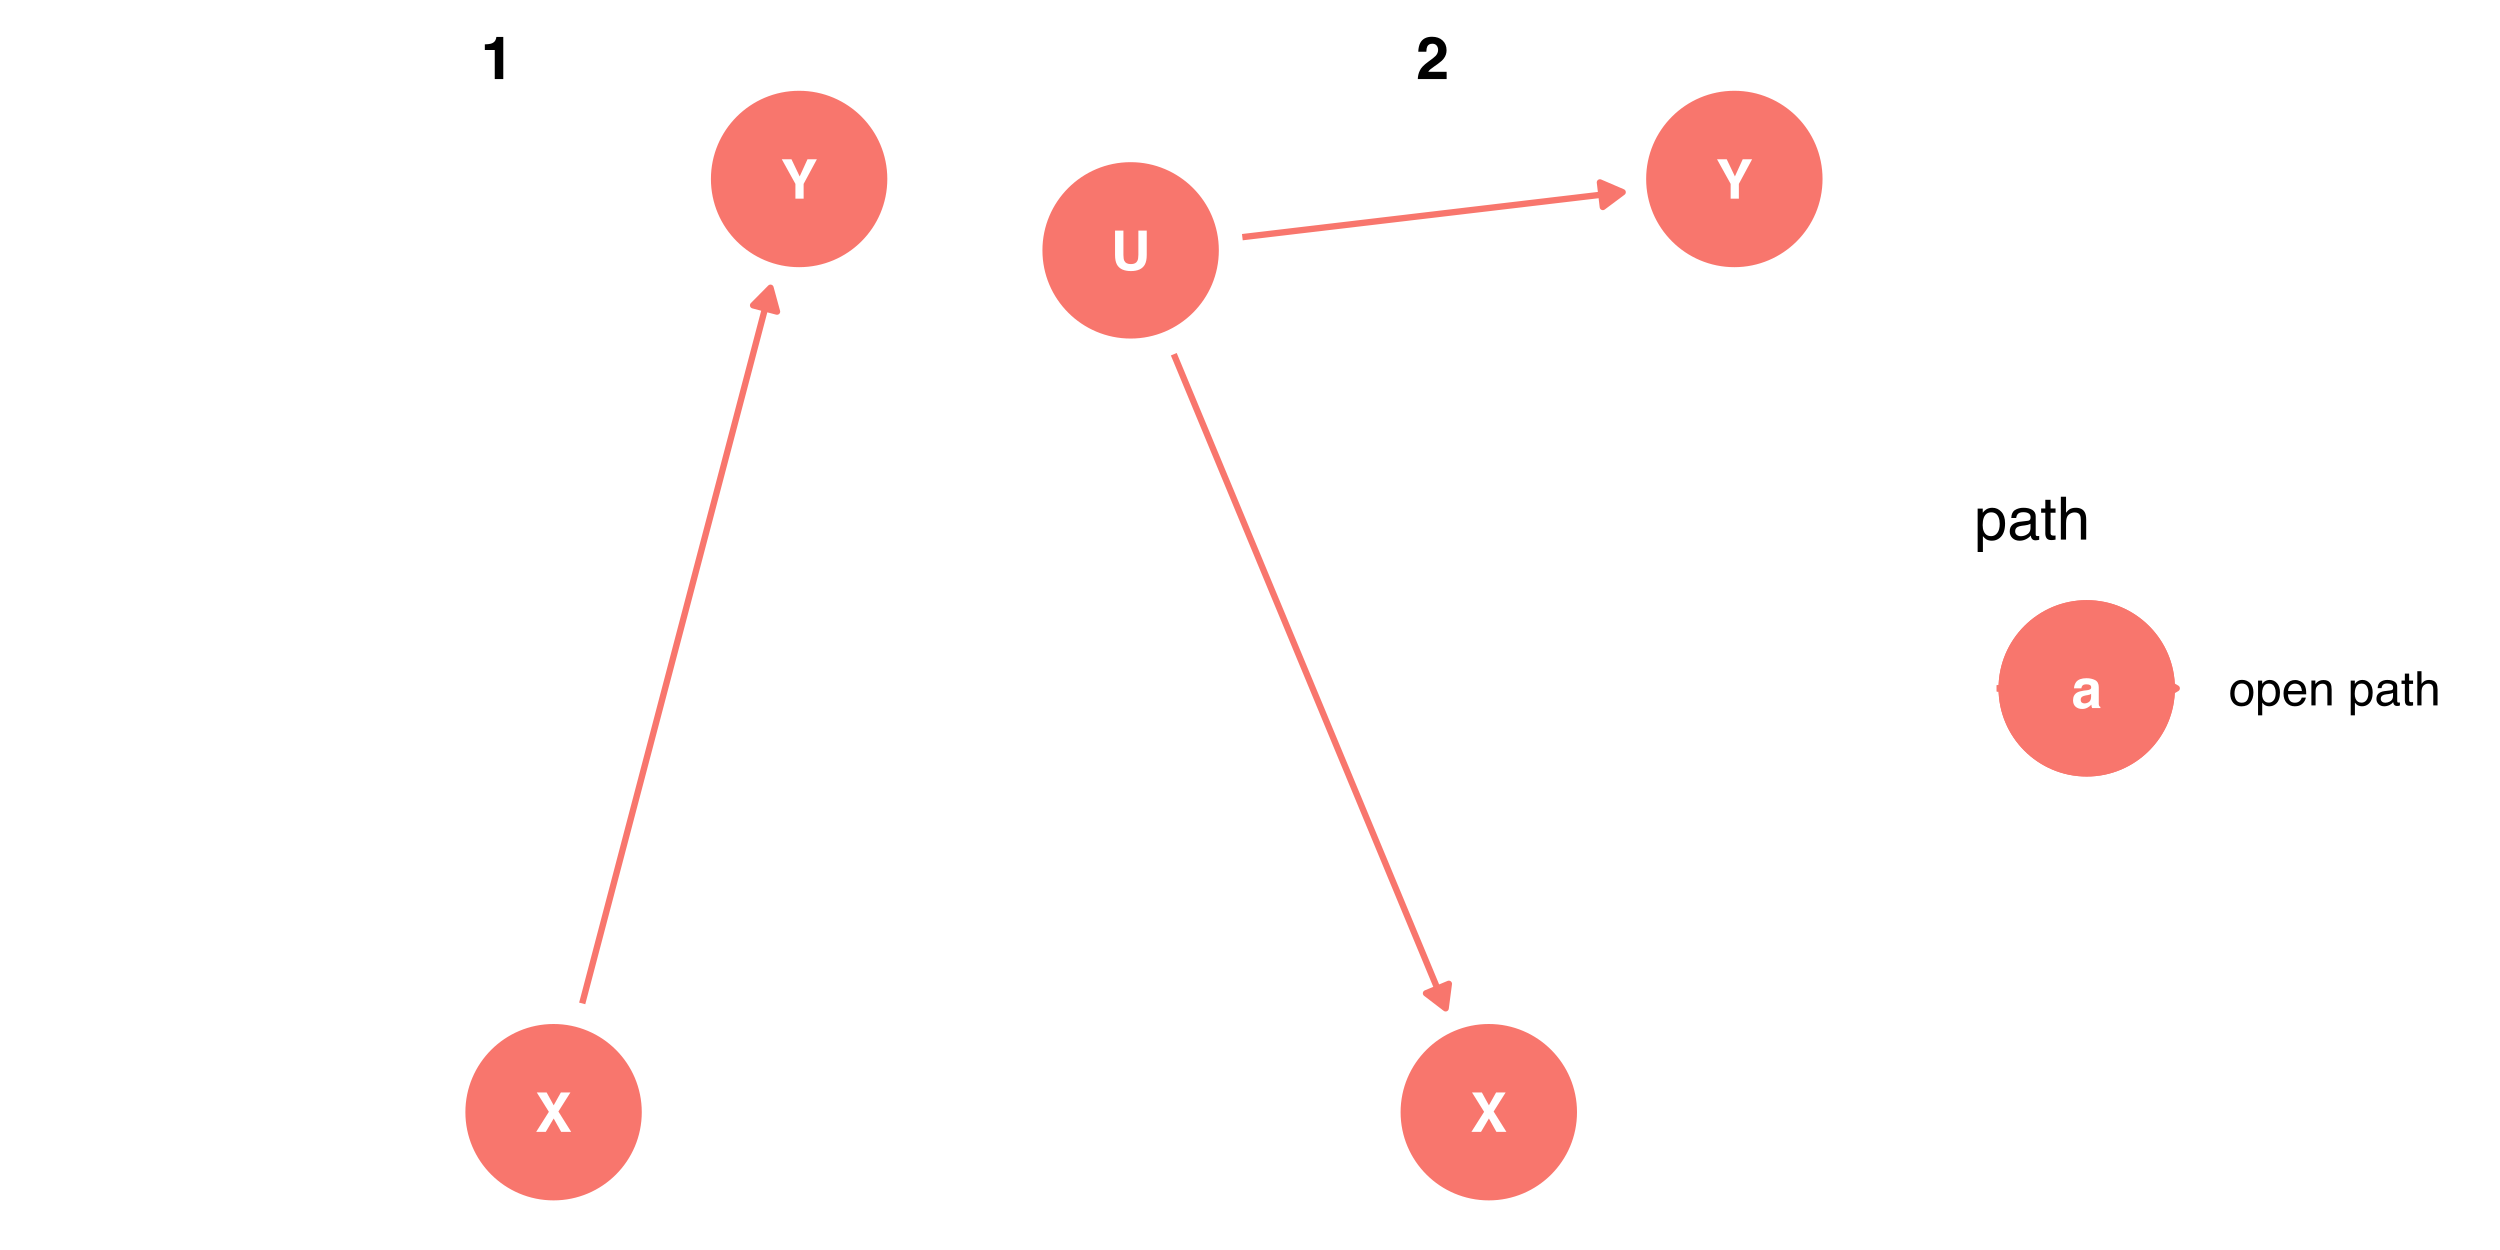
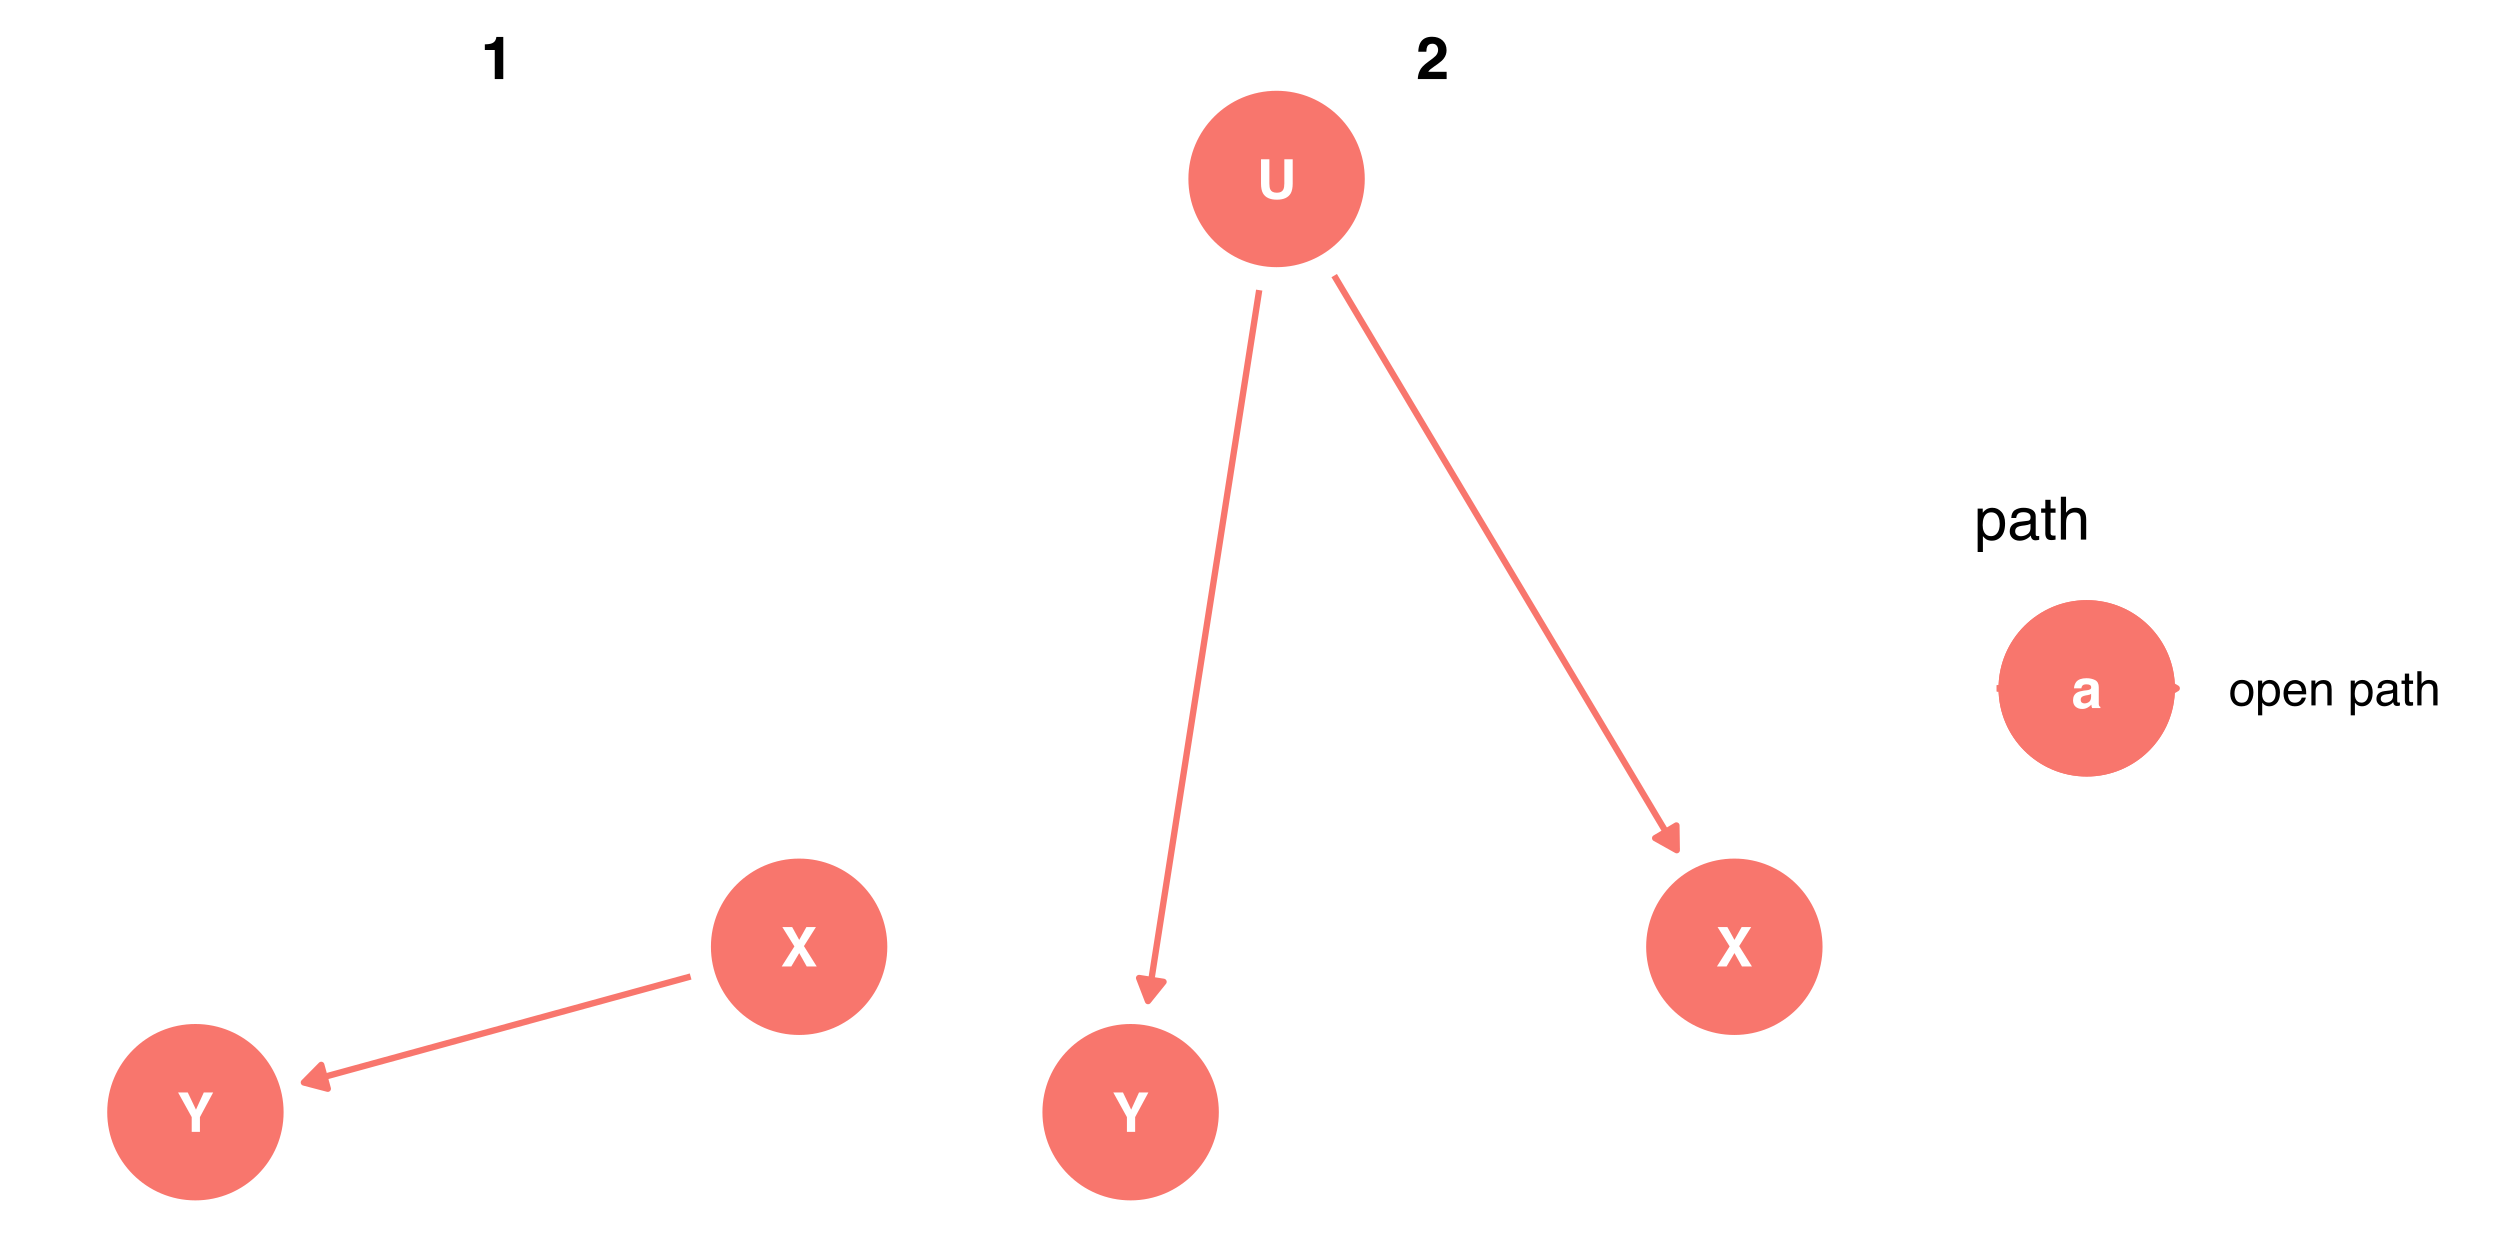
<svg xmlns="http://www.w3.org/2000/svg" xmlns:xlink="http://www.w3.org/1999/xlink" width="504pt" height="252pt" viewBox="0 0 504 252" version="1.1">
  <defs>
    <g>
      <symbol overflow="visible" id="glyph0-0">
        <path style="stroke:none;" d="M 0.828 -7.953 L 7.234 -7.953 L 7.234 0 L 0.828 0 Z M 6.234 -1 L 6.234 -6.953 L 1.828 -6.953 L 1.828 -1 Z M 6.234 -1 " />
      </symbol>
      <symbol overflow="visible" id="glyph0-1">
        <path style="stroke:none;" d="M 7.234 0 L 5.219 0 L 3.703 -2.703 L 2.109 0 L 0.172 0 L 2.734 -4.047 L 0.297 -7.953 L 2.281 -7.953 L 3.703 -5.359 L 5.156 -7.953 L 7.078 -7.953 L 4.656 -4.109 Z M 7.234 0 " />
      </symbol>
      <symbol overflow="visible" id="glyph0-2">
        <path style="stroke:none;" d="M 7.266 -7.953 L 4.594 -2.984 L 4.594 0 L 2.938 0 L 2.938 -2.984 L 0.188 -7.953 L 2.141 -7.953 L 3.797 -4.484 L 5.375 -7.953 Z M 7.266 -7.953 " />
      </symbol>
      <symbol overflow="visible" id="glyph0-3">
        <path style="stroke:none;" d="M 5.547 -3.062 L 5.547 -7.953 L 7.234 -7.953 L 7.234 -3.062 C 7.234 -2.219 7.102 -1.562 6.844 -1.094 C 6.352 -0.227 5.422 0.203 4.047 0.203 C 2.66 0.203 1.723 -0.227 1.234 -1.094 C 0.973 -1.562 0.844 -2.219 0.844 -3.062 L 0.844 -7.953 L 2.531 -7.953 L 2.531 -3.062 C 2.531 -2.52 2.594 -2.117 2.719 -1.859 C 2.926 -1.422 3.367 -1.203 4.047 -1.203 C 4.711 -1.203 5.145 -1.422 5.344 -1.859 C 5.477 -2.117 5.547 -2.52 5.547 -3.062 Z M 5.547 -3.062 " />
      </symbol>
      <symbol overflow="visible" id="glyph0-4">
        <path style="stroke:none;" d="M 0.938 -5.25 C 1.344 -5.758 2.039 -6.016 3.031 -6.016 C 3.676 -6.016 4.25 -5.891 4.75 -5.641 C 5.25 -5.379 5.5 -4.895 5.5 -4.188 L 5.5 -1.5 C 5.5 -1.312 5.5 -1.082 5.5 -0.812 C 5.52 -0.613 5.551 -0.477 5.594 -0.406 C 5.645 -0.332 5.723 -0.27 5.828 -0.219 L 5.828 0 L 4.156 0 C 4.102 -0.113 4.066 -0.223 4.047 -0.328 C 4.035 -0.43 4.023 -0.551 4.016 -0.688 C 3.797 -0.457 3.551 -0.266 3.281 -0.109 C 2.945 0.086 2.57 0.188 2.156 0.188 C 1.625 0.188 1.18 0.035 0.828 -0.266 C 0.484 -0.578 0.312 -1.008 0.312 -1.562 C 0.312 -2.289 0.594 -2.816 1.156 -3.141 C 1.457 -3.305 1.906 -3.43 2.5 -3.516 L 3.031 -3.578 C 3.312 -3.609 3.516 -3.656 3.641 -3.719 C 3.859 -3.801 3.969 -3.941 3.969 -4.141 C 3.969 -4.391 3.883 -4.555 3.719 -4.641 C 3.551 -4.734 3.305 -4.781 2.984 -4.781 C 2.617 -4.781 2.359 -4.691 2.203 -4.516 C 2.098 -4.379 2.023 -4.195 1.984 -3.969 L 0.5 -3.969 C 0.539 -4.488 0.688 -4.914 0.938 -5.25 Z M 2.078 -1.109 C 2.223 -0.992 2.398 -0.938 2.609 -0.938 C 2.941 -0.938 3.242 -1.031 3.516 -1.219 C 3.797 -1.414 3.941 -1.77 3.953 -2.281 L 3.953 -2.859 C 3.859 -2.797 3.758 -2.742 3.656 -2.703 C 3.562 -2.672 3.43 -2.641 3.266 -2.609 L 2.906 -2.547 C 2.582 -2.484 2.352 -2.41 2.219 -2.328 C 1.977 -2.191 1.859 -1.973 1.859 -1.672 C 1.859 -1.41 1.93 -1.223 2.078 -1.109 Z M 2.078 -1.109 " />
      </symbol>
      <symbol overflow="visible" id="glyph1-0">
        <path style="stroke:none;" d="M 0.906 -8.641 L 7.859 -8.641 L 7.859 0 L 0.906 0 Z M 6.781 -1.078 L 6.781 -7.562 L 1.984 -7.562 L 1.984 -1.078 Z M 6.781 -1.078 " />
      </symbol>
      <symbol overflow="visible" id="glyph1-1">
        <path style="stroke:none;" d="M 4.547 0 L 2.828 0 L 2.828 -5.859 L 0.828 -5.859 L 0.828 -7 C 1.359 -7.02 1.727 -7.055 1.938 -7.109 C 2.27 -7.18 2.547 -7.328 2.766 -7.547 C 2.91 -7.703 3.02 -7.906 3.094 -8.156 C 3.133 -8.312 3.156 -8.426 3.156 -8.5 L 4.547 -8.5 Z M 4.547 0 " />
      </symbol>
      <symbol overflow="visible" id="glyph1-2">
        <path style="stroke:none;" d="M 4.172 -6.766 C 3.973 -7.004 3.688 -7.125 3.312 -7.125 C 2.812 -7.125 2.469 -6.938 2.281 -6.562 C 2.176 -6.344 2.113 -5.992 2.094 -5.516 L 0.469 -5.516 C 0.5 -6.234 0.629 -6.816 0.859 -7.266 C 1.305 -8.109 2.098 -8.531 3.234 -8.531 C 4.129 -8.531 4.844 -8.281 5.375 -7.781 C 5.906 -7.289 6.172 -6.633 6.172 -5.812 C 6.172 -5.188 5.984 -4.629 5.609 -4.141 C 5.367 -3.816 4.969 -3.453 4.406 -3.047 L 3.734 -2.578 C 3.316 -2.285 3.031 -2.07 2.875 -1.938 C 2.719 -1.801 2.586 -1.645 2.484 -1.469 L 6.188 -1.469 L 6.188 0 L 0.375 0 C 0.395 -0.613 0.523 -1.172 0.766 -1.672 C 1.004 -2.234 1.566 -2.832 2.453 -3.469 C 3.223 -4.02 3.723 -4.414 3.953 -4.656 C 4.297 -5.02 4.469 -5.426 4.469 -5.875 C 4.469 -6.227 4.367 -6.523 4.172 -6.766 Z M 4.172 -6.766 " />
      </symbol>
      <symbol overflow="visible" id="glyph2-0">
        <path style="stroke:none;" d="M 0.391 0 L 0.391 -8.609 L 7.219 -8.609 L 7.219 0 Z M 6.141 -1.078 L 6.141 -7.531 L 1.469 -7.531 L 1.469 -1.078 Z M 6.141 -1.078 " />
      </symbol>
      <symbol overflow="visible" id="glyph2-1">
        <path style="stroke:none;" d="M 3.422 -0.703 C 3.91 -0.703 4.316 -0.91 4.641 -1.328 C 4.973 -1.742 5.141 -2.359 5.141 -3.172 C 5.141 -3.672 5.066 -4.102 4.922 -4.469 C 4.648 -5.156 4.148 -5.5 3.422 -5.5 C 2.691 -5.5 2.191 -5.133 1.922 -4.406 C 1.773 -4.02 1.703 -3.523 1.703 -2.922 C 1.703 -2.43 1.773 -2.02 1.922 -1.688 C 2.191 -1.031 2.691 -0.703 3.422 -0.703 Z M 0.688 -6.25 L 1.719 -6.25 L 1.719 -5.422 C 1.926 -5.703 2.156 -5.922 2.406 -6.078 C 2.758 -6.305 3.176 -6.422 3.656 -6.422 C 4.375 -6.422 4.977 -6.148 5.469 -5.609 C 5.969 -5.066 6.219 -4.289 6.219 -3.281 C 6.219 -1.906 5.859 -0.926 5.141 -0.344 C 4.691 0.031 4.164 0.219 3.562 0.219 C 3.094 0.219 2.695 0.113 2.375 -0.094 C 2.188 -0.219 1.977 -0.422 1.75 -0.703 L 1.75 2.5 L 0.688 2.5 Z M 0.688 -6.25 " />
      </symbol>
      <symbol overflow="visible" id="glyph2-2">
        <path style="stroke:none;" d="M 1.578 -1.672 C 1.578 -1.367 1.688 -1.129 1.906 -0.953 C 2.133 -0.773 2.398 -0.688 2.703 -0.688 C 3.078 -0.688 3.438 -0.77 3.781 -0.938 C 4.375 -1.227 4.672 -1.695 4.672 -2.344 L 4.672 -3.188 C 4.535 -3.113 4.363 -3.047 4.156 -2.984 C 3.957 -2.93 3.758 -2.895 3.562 -2.875 L 2.938 -2.797 C 2.551 -2.742 2.258 -2.66 2.062 -2.547 C 1.738 -2.367 1.578 -2.078 1.578 -1.672 Z M 4.141 -3.797 C 4.379 -3.828 4.539 -3.93 4.625 -4.109 C 4.664 -4.203 4.688 -4.336 4.688 -4.516 C 4.688 -4.867 4.555 -5.125 4.297 -5.281 C 4.047 -5.445 3.688 -5.531 3.219 -5.531 C 2.664 -5.531 2.273 -5.383 2.047 -5.094 C 1.91 -4.926 1.82 -4.68 1.781 -4.359 L 0.797 -4.359 C 0.816 -5.129 1.066 -5.664 1.547 -5.969 C 2.035 -6.27 2.598 -6.422 3.234 -6.422 C 3.973 -6.422 4.57 -6.281 5.031 -6 C 5.488 -5.719 5.719 -5.281 5.719 -4.688 L 5.719 -1.078 C 5.719 -0.973 5.738 -0.883 5.781 -0.812 C 5.832 -0.75 5.93 -0.719 6.078 -0.719 C 6.117 -0.719 6.164 -0.719 6.219 -0.719 C 6.281 -0.727 6.348 -0.738 6.422 -0.75 L 6.422 0.031 C 6.254 0.07 6.125 0.098 6.031 0.109 C 5.945 0.129 5.832 0.141 5.688 0.141 C 5.32 0.141 5.062 0.008 4.906 -0.25 C 4.812 -0.383 4.75 -0.578 4.719 -0.828 C 4.5 -0.547 4.188 -0.301 3.781 -0.094 C 3.383 0.113 2.945 0.219 2.469 0.219 C 1.883 0.219 1.406 0.039 1.031 -0.312 C 0.664 -0.664 0.484 -1.109 0.484 -1.641 C 0.484 -2.223 0.664 -2.676 1.031 -3 C 1.395 -3.32 1.867 -3.52 2.453 -3.594 Z M 3.266 -6.422 Z M 3.266 -6.422 " />
      </symbol>
      <symbol overflow="visible" id="glyph2-3">
        <path style="stroke:none;" d="M 0.984 -8.031 L 2.047 -8.031 L 2.047 -6.281 L 3.047 -6.281 L 3.047 -5.422 L 2.047 -5.422 L 2.047 -1.312 C 2.047 -1.094 2.125 -0.945 2.281 -0.875 C 2.352 -0.832 2.488 -0.812 2.688 -0.812 C 2.738 -0.812 2.789 -0.812 2.844 -0.812 C 2.906 -0.82 2.973 -0.828 3.047 -0.828 L 3.047 0 C 2.93 0.031 2.805 0.051 2.672 0.062 C 2.547 0.082 2.406 0.094 2.25 0.094 C 1.758 0.094 1.426 -0.031 1.25 -0.281 C 1.07 -0.531 0.984 -0.859 0.984 -1.266 L 0.984 -5.422 L 0.141 -5.422 L 0.141 -6.281 L 0.984 -6.281 Z M 0.984 -8.031 " />
      </symbol>
      <symbol overflow="visible" id="glyph2-4">
        <path style="stroke:none;" d="M 0.781 -8.641 L 1.828 -8.641 L 1.828 -5.422 C 2.078 -5.742 2.301 -5.969 2.5 -6.094 C 2.844 -6.312 3.27 -6.422 3.781 -6.422 C 4.688 -6.422 5.301 -6.102 5.625 -5.469 C 5.801 -5.125 5.891 -4.645 5.891 -4.031 L 5.891 0 L 4.812 0 L 4.812 -3.953 C 4.812 -4.41 4.75 -4.75 4.625 -4.969 C 4.438 -5.312 4.078 -5.484 3.547 -5.484 C 3.109 -5.484 2.711 -5.332 2.359 -5.031 C 2.004 -4.727 1.828 -4.16 1.828 -3.328 L 1.828 0 L 0.781 0 Z M 0.781 -8.641 " />
      </symbol>
      <symbol overflow="visible" id="glyph3-0">
        <path style="stroke:none;" d="M 0.312 0 L 0.312 -6.875 L 5.766 -6.875 L 5.766 0 Z M 4.906 -0.859 L 4.906 -6.016 L 1.172 -6.016 L 1.172 -0.859 Z M 4.906 -0.859 " />
      </symbol>
      <symbol overflow="visible" id="glyph3-1">
        <path style="stroke:none;" d="M 2.609 -0.547 C 3.172 -0.547 3.555 -0.754 3.766 -1.172 C 3.973 -1.598 4.078 -2.07 4.078 -2.594 C 4.078 -3.062 4 -3.441 3.844 -3.734 C 3.602 -4.191 3.195 -4.422 2.625 -4.422 C 2.102 -4.422 1.723 -4.223 1.484 -3.828 C 1.254 -3.441 1.141 -2.969 1.141 -2.406 C 1.141 -1.875 1.254 -1.43 1.484 -1.078 C 1.723 -0.723 2.098 -0.547 2.609 -0.547 Z M 2.641 -5.156 C 3.285 -5.156 3.832 -4.941 4.281 -4.516 C 4.727 -4.086 4.953 -3.453 4.953 -2.609 C 4.953 -1.805 4.754 -1.141 4.359 -0.609 C 3.961 -0.078 3.352 0.188 2.531 0.188 C 1.844 0.188 1.297 -0.047 0.891 -0.516 C 0.484 -0.984 0.281 -1.613 0.281 -2.406 C 0.281 -3.238 0.492 -3.906 0.922 -4.406 C 1.348 -4.906 1.922 -5.156 2.641 -5.156 Z M 2.609 -5.141 Z M 2.609 -5.141 " />
      </symbol>
      <symbol overflow="visible" id="glyph3-2">
        <path style="stroke:none;" d="M 2.734 -0.562 C 3.129 -0.562 3.457 -0.727 3.719 -1.062 C 3.977 -1.395 4.109 -1.883 4.109 -2.531 C 4.109 -2.938 4.051 -3.281 3.938 -3.562 C 3.719 -4.125 3.316 -4.406 2.734 -4.406 C 2.148 -4.406 1.75 -4.109 1.531 -3.516 C 1.414 -3.203 1.359 -2.805 1.359 -2.328 C 1.359 -1.941 1.414 -1.613 1.531 -1.344 C 1.75 -0.82 2.148 -0.562 2.734 -0.562 Z M 0.547 -5 L 1.375 -5 L 1.375 -4.328 C 1.539 -4.555 1.723 -4.734 1.922 -4.859 C 2.211 -5.047 2.547 -5.141 2.922 -5.141 C 3.492 -5.141 3.977 -4.922 4.375 -4.484 C 4.77 -4.047 4.969 -3.426 4.969 -2.625 C 4.969 -1.531 4.68 -0.75 4.109 -0.281 C 3.742 0.02 3.32 0.172 2.844 0.172 C 2.469 0.172 2.148 0.086 1.891 -0.078 C 1.742 -0.172 1.578 -0.332 1.391 -0.562 L 1.391 2 L 0.547 2 Z M 0.547 -5 " />
      </symbol>
      <symbol overflow="visible" id="glyph3-3">
        <path style="stroke:none;" d="M 2.703 -5.125 C 3.055 -5.125 3.398 -5.039 3.734 -4.875 C 4.078 -4.707 4.332 -4.492 4.5 -4.234 C 4.676 -3.973 4.789 -3.676 4.844 -3.344 C 4.895 -3.113 4.922 -2.742 4.922 -2.234 L 1.234 -2.234 C 1.254 -1.723 1.375 -1.312 1.594 -1 C 1.82 -0.695 2.172 -0.547 2.641 -0.547 C 3.086 -0.547 3.441 -0.691 3.703 -0.984 C 3.848 -1.148 3.953 -1.348 4.016 -1.578 L 4.844 -1.578 C 4.82 -1.391 4.75 -1.18 4.625 -0.953 C 4.508 -0.734 4.375 -0.551 4.219 -0.406 C 3.957 -0.156 3.641 0.016 3.266 0.109 C 3.055 0.148 2.828 0.172 2.578 0.172 C 1.953 0.172 1.422 -0.051 0.984 -0.5 C 0.555 -0.957 0.344 -1.594 0.344 -2.406 C 0.344 -3.219 0.562 -3.875 1 -4.375 C 1.438 -4.875 2.004 -5.125 2.703 -5.125 Z M 4.047 -2.906 C 4.016 -3.27 3.938 -3.562 3.812 -3.781 C 3.582 -4.188 3.195 -4.391 2.656 -4.391 C 2.27 -4.391 1.941 -4.25 1.672 -3.969 C 1.41 -3.695 1.273 -3.344 1.266 -2.906 Z M 2.625 -5.141 Z M 2.625 -5.141 " />
      </symbol>
      <symbol overflow="visible" id="glyph3-4">
        <path style="stroke:none;" d="M 0.625 -5.016 L 1.422 -5.016 L 1.422 -4.312 C 1.66 -4.602 1.91 -4.812 2.172 -4.938 C 2.441 -5.062 2.738 -5.125 3.062 -5.125 C 3.77 -5.125 4.25 -4.879 4.5 -4.391 C 4.633 -4.117 4.703 -3.727 4.703 -3.219 L 4.703 0 L 3.844 0 L 3.844 -3.156 C 3.844 -3.469 3.801 -3.719 3.719 -3.906 C 3.562 -4.219 3.289 -4.375 2.906 -4.375 C 2.695 -4.375 2.531 -4.352 2.406 -4.312 C 2.176 -4.238 1.973 -4.098 1.797 -3.891 C 1.66 -3.734 1.57 -3.566 1.531 -3.391 C 1.488 -3.211 1.469 -2.957 1.469 -2.625 L 1.469 0 L 0.625 0 Z M 2.594 -5.141 Z M 2.594 -5.141 " />
      </symbol>
      <symbol overflow="visible" id="glyph3-5">
        <path style="stroke:none;" d="" />
      </symbol>
      <symbol overflow="visible" id="glyph3-6">
        <path style="stroke:none;" d="M 1.266 -1.328 C 1.266 -1.086 1.352 -0.895 1.531 -0.75 C 1.707 -0.613 1.922 -0.547 2.172 -0.547 C 2.461 -0.547 2.75 -0.613 3.031 -0.75 C 3.5 -0.977 3.734 -1.352 3.734 -1.875 L 3.734 -2.547 C 3.629 -2.484 3.492 -2.43 3.328 -2.391 C 3.172 -2.348 3.016 -2.316 2.859 -2.297 L 2.344 -2.234 C 2.039 -2.191 1.812 -2.125 1.656 -2.031 C 1.395 -1.883 1.266 -1.648 1.266 -1.328 Z M 3.312 -3.047 C 3.5 -3.066 3.629 -3.145 3.703 -3.281 C 3.734 -3.352 3.75 -3.461 3.75 -3.609 C 3.75 -3.891 3.645 -4.094 3.438 -4.219 C 3.238 -4.352 2.945 -4.422 2.562 -4.422 C 2.125 -4.422 1.812 -4.305 1.625 -4.078 C 1.52 -3.941 1.453 -3.742 1.422 -3.484 L 0.641 -3.484 C 0.66 -4.098 0.863 -4.523 1.25 -4.766 C 1.633 -5.016 2.078 -5.141 2.578 -5.141 C 3.172 -5.141 3.656 -5.023 4.031 -4.797 C 4.395 -4.578 4.578 -4.227 4.578 -3.75 L 4.578 -0.859 C 4.578 -0.773 4.594 -0.707 4.625 -0.656 C 4.664 -0.602 4.742 -0.578 4.859 -0.578 C 4.891 -0.578 4.926 -0.578 4.969 -0.578 C 5.02 -0.578 5.07 -0.582 5.125 -0.594 L 5.125 0.016 C 5 0.055 4.898 0.082 4.828 0.094 C 4.766 0.102 4.672 0.109 4.547 0.109 C 4.254 0.109 4.047 0.004 3.922 -0.203 C 3.848 -0.305 3.797 -0.461 3.766 -0.672 C 3.598 -0.441 3.352 -0.242 3.031 -0.078 C 2.707 0.086 2.352 0.172 1.969 0.172 C 1.5 0.172 1.117 0.031 0.828 -0.25 C 0.535 -0.531 0.391 -0.883 0.391 -1.312 C 0.391 -1.781 0.531 -2.141 0.812 -2.391 C 1.102 -2.648 1.488 -2.812 1.969 -2.875 Z M 2.609 -5.141 Z M 2.609 -5.141 " />
      </symbol>
      <symbol overflow="visible" id="glyph3-7">
        <path style="stroke:none;" d="M 0.781 -6.422 L 1.641 -6.422 L 1.641 -5.016 L 2.438 -5.016 L 2.438 -4.328 L 1.641 -4.328 L 1.641 -1.047 C 1.641 -0.879 1.695 -0.766 1.812 -0.703 C 1.883 -0.672 1.992 -0.656 2.141 -0.656 C 2.18 -0.656 2.223 -0.656 2.266 -0.656 C 2.316 -0.656 2.375 -0.66 2.438 -0.672 L 2.438 0 C 2.344 0.031 2.242 0.051 2.141 0.062 C 2.035 0.07 1.922 0.078 1.797 0.078 C 1.398 0.078 1.129 -0.02 0.984 -0.219 C 0.848 -0.426 0.781 -0.688 0.781 -1 L 0.781 -4.328 L 0.109 -4.328 L 0.109 -5.016 L 0.781 -5.016 Z M 0.781 -6.422 " />
      </symbol>
      <symbol overflow="visible" id="glyph3-8">
        <path style="stroke:none;" d="M 0.625 -6.906 L 1.469 -6.906 L 1.469 -4.344 C 1.664 -4.594 1.844 -4.77 2 -4.875 C 2.27 -5.051 2.609 -5.141 3.016 -5.141 C 3.742 -5.141 4.238 -4.883 4.5 -4.375 C 4.633 -4.094 4.703 -3.707 4.703 -3.219 L 4.703 0 L 3.844 0 L 3.844 -3.156 C 3.844 -3.531 3.797 -3.801 3.703 -3.969 C 3.547 -4.25 3.258 -4.391 2.844 -4.391 C 2.488 -4.391 2.172 -4.266 1.891 -4.016 C 1.609 -3.773 1.469 -3.32 1.469 -2.656 L 1.469 0 L 0.625 0 Z M 0.625 -6.906 " />
      </symbol>
    </g>
  </defs>
  <g id="surface154">
    <rect x="0" y="0" width="504" height="252" style="fill:rgb(100%,100%,100%);fill-opacity:1;stroke:none;" />
-     <path style="fill:none;stroke-width:1.28;stroke-linecap:butt;stroke-linejoin:round;stroke:rgb(97.255%,46.275%,42.745%);stroke-opacity:1;stroke-miterlimit:1;" d="M 117.371 202.289 L 117.602 201.414 L 118.102 199.516 L 118.602 197.613 L 119.102 195.715 L 119.602 193.812 L 120.102 191.914 L 120.602 190.012 L 121.102 188.113 L 121.602 186.211 L 122.102 184.312 L 122.602 182.41 L 123.102 180.512 L 123.602 178.609 L 124.102 176.711 L 124.602 174.809 L 125.102 172.91 L 125.602 171.008 L 126.102 169.109 L 126.602 167.207 L 127.102 165.309 L 127.602 163.406 L 128.102 161.508 L 128.602 159.605 L 129.102 157.707 L 129.602 155.805 L 130.102 153.906 L 130.602 152.004 L 131.102 150.105 L 131.602 148.203 L 132.102 146.305 L 132.602 144.402 L 133.102 142.504 L 133.602 140.602 L 134.102 138.703 L 134.602 136.801 L 135.102 134.902 L 135.602 133 L 136.102 131.102 L 136.602 129.199 L 137.102 127.301 L 137.602 125.398 L 138.102 123.5 L 138.602 121.598 L 139.102 119.699 L 139.602 117.797 L 140.102 115.898 L 140.602 113.996 L 141.102 112.098 L 141.602 110.195 L 142.102 108.297 L 142.602 106.395 L 143.102 104.496 L 143.602 102.594 L 144.102 100.695 L 144.602 98.793 L 145.102 96.895 L 145.602 94.992 L 146.102 93.094 L 146.602 91.191 L 147.602 87.395 L 148.102 85.492 L 148.602 83.594 L 149.102 81.691 L 149.602 79.793 L 150.102 77.891 L 150.602 75.992 L 151.102 74.09 L 151.602 72.191 L 152.102 70.289 L 152.602 68.391 L 153.102 66.488 L 153.602 64.59 L 154.102 62.688 L 154.602 60.789 L 155.102 58.887 L 155.332 58.012 " />
-     <path style="fill-rule:nonzero;fill:rgb(97.255%,46.275%,42.745%);fill-opacity:1;stroke-width:1.28;stroke-linecap:butt;stroke-linejoin:round;stroke:rgb(97.255%,46.275%,42.745%);stroke-opacity:1;stroke-miterlimit:1;" d="M 156.645 62.82 L 155.332 58.012 L 151.828 61.551 Z M 156.645 62.82 " />
-     <path style="fill-rule:nonzero;fill:rgb(97.255%,46.275%,42.745%);fill-opacity:1;stroke-width:0.709;stroke-linecap:round;stroke-linejoin:round;stroke:rgb(97.255%,46.275%,42.745%);stroke-opacity:1;stroke-miterlimit:10;" d="M 129.027 224.219 C 129.027 233.844 121.227 241.645 111.602 241.645 C 101.977 241.645 94.176 233.844 94.176 224.219 C 94.176 214.598 101.977 206.793 111.602 206.793 C 121.227 206.793 129.027 214.598 129.027 224.219 " />
-     <path style="fill-rule:nonzero;fill:rgb(97.255%,46.275%,42.745%);fill-opacity:1;stroke-width:0.709;stroke-linecap:round;stroke-linejoin:round;stroke:rgb(97.255%,46.275%,42.745%);stroke-opacity:1;stroke-miterlimit:10;" d="M 178.527 36.082 C 178.527 45.707 170.727 53.508 161.102 53.508 C 151.48 53.508 143.676 45.707 143.676 36.082 C 143.676 26.457 151.48 18.656 161.102 18.656 C 170.727 18.656 178.527 26.457 178.527 36.082 " />
+     <path style="fill:none;stroke-width:1.28;stroke-linecap:butt;stroke-linejoin:round;stroke:rgb(97.255%,46.275%,42.745%);stroke-opacity:1;stroke-miterlimit:1;" d="M 139.23 196.863 L 138.973 196.934 L 137.746 197.273 L 135.285 197.945 L 134.059 198.281 L 132.828 198.617 L 131.598 198.957 L 130.367 199.293 L 129.141 199.629 L 127.91 199.965 L 126.68 200.305 L 125.449 200.641 L 124.223 200.977 L 122.992 201.312 L 121.762 201.652 L 120.535 201.988 L 118.074 202.66 L 116.844 203 L 115.617 203.336 L 111.926 204.344 L 110.699 204.684 L 108.238 205.355 L 107.012 205.691 L 105.781 206.031 L 103.32 206.703 L 102.094 207.039 L 100.863 207.379 L 99.633 207.715 L 98.406 208.051 L 97.176 208.387 L 95.945 208.727 L 94.715 209.062 L 93.488 209.398 L 91.027 210.07 L 89.797 210.41 L 88.57 210.746 L 86.109 211.418 L 84.883 211.758 L 81.191 212.766 L 79.965 213.105 L 77.504 213.777 L 76.277 214.113 L 75.047 214.449 L 73.816 214.789 L 72.586 215.125 L 71.359 215.461 L 70.129 215.797 L 68.898 216.137 L 67.668 216.473 L 66.441 216.809 L 65.211 217.145 L 63.98 217.484 L 62.754 217.82 L 61.523 218.156 L 61.266 218.227 " />
+     <path style="fill-rule:nonzero;fill:rgb(97.255%,46.275%,42.745%);fill-opacity:1;stroke-width:1.28;stroke-linecap:butt;stroke-linejoin:round;stroke:rgb(97.255%,46.275%,42.745%);stroke-opacity:1;stroke-miterlimit:1;" d="M 64.766 214.684 L 61.266 218.227 L 66.082 219.488 Z M 64.766 214.684 " />
+     <path style="fill-rule:nonzero;fill:rgb(97.255%,46.275%,42.745%);fill-opacity:1;stroke-width:0.709;stroke-linecap:round;stroke-linejoin:round;stroke:rgb(97.255%,46.275%,42.745%);stroke-opacity:1;stroke-miterlimit:10;" d="M 178.527 190.871 C 178.527 200.496 170.727 208.297 161.102 208.297 C 151.48 208.297 143.676 200.496 143.676 190.871 C 143.676 181.246 151.48 173.445 161.102 173.445 C 170.727 173.445 178.527 181.246 178.527 190.871 " />
+     <path style="fill-rule:nonzero;fill:rgb(97.255%,46.275%,42.745%);fill-opacity:1;stroke-width:0.709;stroke-linecap:round;stroke-linejoin:round;stroke:rgb(97.255%,46.275%,42.745%);stroke-opacity:1;stroke-miterlimit:10;" d="M 56.82 224.219 C 56.82 233.844 49.02 241.645 39.395 241.645 C 29.77 241.645 21.969 233.844 21.969 224.219 C 21.969 214.598 29.77 206.793 39.395 206.793 C 49.02 206.793 56.82 214.598 56.82 224.219 " />
    <g style="fill:rgb(100%,100%,100%);fill-opacity:1;">
-       <use xlink:href="#glyph0-1" x="107.918" y="228.191" />
+       <use xlink:href="#glyph0-1" x="157.418" y="194.844" />
    </g>
    <g style="fill:rgb(100%,100%,100%);fill-opacity:1;">
-       <use xlink:href="#glyph0-2" x="157.418" y="40.055" />
+       <use xlink:href="#glyph0-2" x="35.711" y="228.191" />
    </g>
-     <path style="fill:none;stroke-width:1.28;stroke-linecap:butt;stroke-linejoin:round;stroke:rgb(97.255%,46.275%,42.745%);stroke-opacity:1;stroke-miterlimit:1;" d="M 236.637 71.414 L 236.688 71.535 L 238.148 75.043 L 238.875 76.797 L 239.605 78.555 L 240.336 80.309 L 241.062 82.062 L 241.793 83.82 L 243.254 87.328 L 243.98 89.082 L 244.711 90.84 L 245.441 92.594 L 246.168 94.348 L 246.898 96.105 L 248.359 99.613 L 249.086 101.367 L 249.816 103.125 L 250.547 104.879 L 251.273 106.633 L 252.004 108.391 L 253.465 111.898 L 254.191 113.652 L 254.922 115.41 L 255.652 117.164 L 256.379 118.918 L 257.109 120.676 L 258.57 124.184 L 259.297 125.938 L 260.027 127.695 L 260.758 129.449 L 261.484 131.203 L 262.215 132.961 L 263.676 136.469 L 264.402 138.223 L 265.133 139.98 L 266.594 143.488 L 267.32 145.246 L 268.781 148.754 L 269.508 150.508 L 270.238 152.266 L 271.699 155.773 L 272.426 157.531 L 273.887 161.039 L 274.613 162.793 L 275.344 164.551 L 276.805 168.059 L 277.531 169.812 L 278.262 171.57 L 278.992 173.324 L 279.719 175.078 L 280.449 176.836 L 281.91 180.344 L 282.637 182.098 L 283.367 183.855 L 284.098 185.609 L 284.824 187.363 L 285.555 189.121 L 287.016 192.629 L 287.742 194.383 L 288.473 196.141 L 289.203 197.895 L 289.93 199.648 L 290.66 201.406 L 291.391 203.16 L 291.441 203.277 " />
-     <path style="fill-rule:nonzero;fill:rgb(97.255%,46.275%,42.745%);fill-opacity:1;stroke-width:1.28;stroke-linecap:butt;stroke-linejoin:round;stroke:rgb(97.255%,46.275%,42.745%);stroke-opacity:1;stroke-miterlimit:1;" d="M 287.484 200.25 L 291.441 203.277 L 292.086 198.34 Z M 287.484 200.25 " />
-     <path style="fill:none;stroke-width:1.28;stroke-linecap:butt;stroke-linejoin:round;stroke:rgb(97.255%,46.275%,42.745%);stroke-opacity:1;stroke-miterlimit:1;" d="M 250.457 47.812 L 251.293 47.711 L 253.754 47.422 L 254.98 47.277 L 256.211 47.129 L 258.672 46.84 L 259.898 46.695 L 261.129 46.547 L 262.359 46.402 L 263.586 46.258 L 266.047 45.969 L 267.277 45.82 L 268.504 45.676 L 272.195 45.242 L 273.422 45.094 L 275.883 44.805 L 277.109 44.66 L 278.34 44.512 L 280.801 44.223 L 282.027 44.078 L 283.258 43.934 L 284.488 43.785 L 285.715 43.641 L 289.406 43.207 L 290.633 43.059 L 294.324 42.625 L 295.551 42.477 L 298.012 42.188 L 299.238 42.043 L 300.469 41.898 L 301.699 41.75 L 302.93 41.605 L 304.156 41.461 L 306.617 41.172 L 307.848 41.023 L 309.074 40.879 L 311.535 40.59 L 312.762 40.441 L 316.453 40.008 L 317.68 39.863 L 318.91 39.715 L 320.141 39.57 L 321.367 39.426 L 323.828 39.137 L 325.059 38.988 L 326.285 38.844 L 327.125 38.746 " />
-     <path style="fill-rule:nonzero;fill:rgb(97.255%,46.275%,42.745%);fill-opacity:1;stroke-width:1.28;stroke-linecap:butt;stroke-linejoin:round;stroke:rgb(97.255%,46.275%,42.745%);stroke-opacity:1;stroke-miterlimit:1;" d="M 323.133 41.727 L 327.125 38.746 L 322.547 36.777 Z M 323.133 41.727 " />
-     <path style="fill-rule:nonzero;fill:rgb(97.255%,46.275%,42.745%);fill-opacity:1;stroke-width:0.709;stroke-linecap:round;stroke-linejoin:round;stroke:rgb(97.255%,46.275%,42.745%);stroke-opacity:1;stroke-miterlimit:10;" d="M 245.363 50.473 C 245.363 60.098 237.559 67.898 227.934 67.898 C 218.312 67.898 210.508 60.098 210.508 50.473 C 210.508 40.848 218.312 33.047 227.934 33.047 C 237.559 33.047 245.363 40.848 245.363 50.473 " />
-     <path style="fill-rule:nonzero;fill:rgb(97.255%,46.275%,42.745%);fill-opacity:1;stroke-width:0.709;stroke-linecap:round;stroke-linejoin:round;stroke:rgb(97.255%,46.275%,42.745%);stroke-opacity:1;stroke-miterlimit:10;" d="M 367.07 36.082 C 367.07 45.707 359.27 53.508 349.645 53.508 C 340.02 53.508 332.219 45.707 332.219 36.082 C 332.219 26.457 340.02 18.656 349.645 18.656 C 359.27 18.656 367.07 26.457 367.07 36.082 " />
-     <path style="fill-rule:nonzero;fill:rgb(97.255%,46.275%,42.745%);fill-opacity:1;stroke-width:0.709;stroke-linecap:round;stroke-linejoin:round;stroke:rgb(97.255%,46.275%,42.745%);stroke-opacity:1;stroke-miterlimit:10;" d="M 317.57 224.219 C 317.57 233.844 309.766 241.645 300.145 241.645 C 290.52 241.645 282.715 233.844 282.715 224.219 C 282.715 214.598 290.52 206.793 300.145 206.793 C 309.766 206.793 317.57 214.598 317.57 224.219 " />
+     <path style="fill:none;stroke-width:1.28;stroke-linecap:butt;stroke-linejoin:round;stroke:rgb(97.255%,46.275%,42.745%);stroke-opacity:1;stroke-miterlimit:1;" d="M 268.973 55.559 L 269.477 56.406 L 270.41 57.973 L 271.344 59.535 L 272.273 61.098 L 273.207 62.664 L 274.137 64.227 L 276.004 67.352 L 276.934 68.918 L 278.801 72.043 L 279.73 73.605 L 280.664 75.172 L 281.598 76.734 L 282.527 78.297 L 283.461 79.859 L 284.391 81.426 L 286.258 84.551 L 287.188 86.113 L 288.121 87.68 L 289.055 89.242 L 289.984 90.805 L 290.918 92.371 L 291.852 93.934 L 292.781 95.496 L 293.715 97.059 L 294.645 98.625 L 296.512 101.75 L 297.441 103.312 L 298.375 104.879 L 299.309 106.441 L 300.238 108.004 L 301.172 109.566 L 302.105 111.133 L 303.035 112.695 L 303.969 114.258 L 304.898 115.82 L 305.832 117.387 L 306.766 118.949 L 307.695 120.512 L 308.629 122.078 L 309.562 123.641 L 310.492 125.203 L 311.426 126.766 L 312.359 128.332 L 313.289 129.895 L 315.156 133.02 L 316.086 134.586 L 317.02 136.148 L 317.949 137.711 L 318.883 139.273 L 319.816 140.84 L 320.746 142.402 L 322.613 145.527 L 323.543 147.094 L 325.41 150.219 L 326.34 151.785 L 327.273 153.348 L 328.203 154.91 L 329.137 156.473 L 330.07 158.039 L 331 159.602 L 332.867 162.727 L 333.797 164.293 L 335.664 167.418 L 336.594 168.98 L 337.527 170.547 L 338.031 171.395 " />
+     <path style="fill-rule:nonzero;fill:rgb(97.255%,46.275%,42.745%);fill-opacity:1;stroke-width:1.28;stroke-linecap:butt;stroke-linejoin:round;stroke:rgb(97.255%,46.275%,42.745%);stroke-opacity:1;stroke-miterlimit:1;" d="M 333.684 168.965 L 338.031 171.395 L 337.961 166.414 Z M 333.684 168.965 " />
+     <path style="fill:none;stroke-width:1.28;stroke-linecap:butt;stroke-linejoin:round;stroke:rgb(97.255%,46.275%,42.745%);stroke-opacity:1;stroke-miterlimit:1;" d="M 253.855 58.488 L 253.793 58.887 L 253.496 60.789 L 253.199 62.688 L 252.902 64.59 L 252.605 66.488 L 252.305 68.391 L 252.008 70.289 L 251.711 72.191 L 251.414 74.09 L 251.117 75.992 L 250.82 77.891 L 250.523 79.793 L 250.227 81.691 L 249.93 83.594 L 249.633 85.492 L 249.336 87.395 L 249.039 89.293 L 248.738 91.191 L 248.441 93.094 L 248.145 94.992 L 247.848 96.895 L 247.551 98.793 L 247.254 100.695 L 246.957 102.594 L 246.66 104.496 L 246.363 106.395 L 246.066 108.297 L 245.77 110.195 L 245.473 112.098 L 245.172 113.996 L 244.875 115.898 L 244.578 117.797 L 244.281 119.699 L 243.984 121.598 L 243.688 123.5 L 243.391 125.398 L 243.094 127.301 L 242.797 129.199 L 242.5 131.102 L 242.203 133 L 241.906 134.902 L 241.605 136.801 L 241.309 138.703 L 241.012 140.602 L 240.715 142.504 L 240.418 144.402 L 240.121 146.305 L 239.824 148.203 L 239.527 150.105 L 239.23 152.004 L 238.934 153.906 L 238.637 155.805 L 238.336 157.707 L 238.039 159.605 L 237.742 161.508 L 237.445 163.406 L 237.148 165.309 L 236.852 167.207 L 236.555 169.109 L 236.258 171.008 L 235.961 172.91 L 235.664 174.809 L 235.367 176.711 L 235.07 178.609 L 234.77 180.512 L 234.473 182.41 L 234.176 184.312 L 233.879 186.211 L 233.582 188.113 L 233.285 190.012 L 232.988 191.914 L 232.691 193.812 L 232.395 195.715 L 232.098 197.613 L 231.801 199.516 L 231.504 201.414 L 231.441 201.816 " />
+     <path style="fill-rule:nonzero;fill:rgb(97.255%,46.275%,42.745%);fill-opacity:1;stroke-width:1.28;stroke-linecap:butt;stroke-linejoin:round;stroke:rgb(97.255%,46.275%,42.745%);stroke-opacity:1;stroke-miterlimit:1;" d="M 229.645 197.168 L 231.441 201.816 L 234.566 197.938 Z M 229.645 197.168 " />
+     <path style="fill-rule:nonzero;fill:rgb(97.255%,46.275%,42.745%);fill-opacity:1;stroke-width:0.709;stroke-linecap:round;stroke-linejoin:round;stroke:rgb(97.255%,46.275%,42.745%);stroke-opacity:1;stroke-miterlimit:10;" d="M 274.785 36.082 C 274.785 45.707 266.984 53.508 257.359 53.508 C 247.734 53.508 239.934 45.707 239.934 36.082 C 239.934 26.457 247.734 18.656 257.359 18.656 C 266.984 18.656 274.785 26.457 274.785 36.082 " />
+     <path style="fill-rule:nonzero;fill:rgb(97.255%,46.275%,42.745%);fill-opacity:1;stroke-width:0.709;stroke-linecap:round;stroke-linejoin:round;stroke:rgb(97.255%,46.275%,42.745%);stroke-opacity:1;stroke-miterlimit:10;" d="M 245.363 224.219 C 245.363 233.844 237.559 241.645 227.934 241.645 C 218.312 241.645 210.508 233.844 210.508 224.219 C 210.508 214.598 218.312 206.793 227.934 206.793 C 237.559 206.793 245.363 214.598 245.363 224.219 " />
+     <path style="fill-rule:nonzero;fill:rgb(97.255%,46.275%,42.745%);fill-opacity:1;stroke-width:0.709;stroke-linecap:round;stroke-linejoin:round;stroke:rgb(97.255%,46.275%,42.745%);stroke-opacity:1;stroke-miterlimit:10;" d="M 367.07 190.871 C 367.07 200.496 359.27 208.297 349.645 208.297 C 340.02 208.297 332.219 200.496 332.219 190.871 C 332.219 181.246 340.02 173.445 349.645 173.445 C 359.27 173.445 367.07 181.246 367.07 190.871 " />
    <g style="fill:rgb(100%,100%,100%);fill-opacity:1;">
-       <use xlink:href="#glyph0-3" x="223.949" y="54.445" />
+       <use xlink:href="#glyph0-3" x="253.375" y="40.055" />
    </g>
    <g style="fill:rgb(100%,100%,100%);fill-opacity:1;">
-       <use xlink:href="#glyph0-2" x="345.961" y="40.055" />
+       <use xlink:href="#glyph0-2" x="224.25" y="228.191" />
    </g>
    <g style="fill:rgb(100%,100%,100%);fill-opacity:1;">
-       <use xlink:href="#glyph0-1" x="296.461" y="228.191" />
+       <use xlink:href="#glyph0-1" x="345.961" y="194.844" />
    </g>
    <g style="fill:rgb(0%,0%,0%);fill-opacity:1;">
      <use xlink:href="#glyph1-1" x="96.914" y="15.941" />
    </g>
    <g style="fill:rgb(0%,0%,0%);fill-opacity:1;">
      <use xlink:href="#glyph1-2" x="285.453" y="15.941" />
    </g>
    <g style="fill:rgb(0%,0%,0%);fill-opacity:1;">
      <use xlink:href="#glyph2-1" x="398.004" y="108.789" />
      <use xlink:href="#glyph2-2" x="404.678" y="108.789" />
      <use xlink:href="#glyph2-3" x="411.352" y="108.789" />
      <use xlink:href="#glyph2-4" x="414.686" y="108.789" />
    </g>
    <path style="fill:none;stroke-width:1.28;stroke-linecap:butt;stroke-linejoin:round;stroke:rgb(97.255%,46.275%,42.745%);stroke-opacity:1;stroke-miterlimit:10;" d="M 402.539 138.77 L 438.824 138.77 " />
    <path style="fill-rule:nonzero;fill:rgb(97.255%,46.275%,42.745%);fill-opacity:1;stroke-width:1.28;stroke-linecap:butt;stroke-linejoin:round;stroke:rgb(97.255%,46.275%,42.745%);stroke-opacity:1;stroke-miterlimit:10;" d="M 434.512 141.262 L 438.824 138.77 L 434.512 136.281 Z M 434.512 141.262 " />
    <path style="fill:none;stroke-width:1.28;stroke-linecap:butt;stroke-linejoin:round;stroke:rgb(97.255%,46.275%,42.745%);stroke-opacity:1;stroke-miterlimit:10;" d="M 402.539 138.77 L 438.824 138.77 " />
    <path style="fill-rule:nonzero;fill:rgb(97.255%,46.275%,42.745%);fill-opacity:1;stroke-width:0.709;stroke-linecap:round;stroke-linejoin:round;stroke:rgb(97.255%,46.275%,42.745%);stroke-opacity:1;stroke-miterlimit:10;" d="M 438.109 138.77 C 438.109 148.395 430.305 156.195 420.684 156.195 C 411.059 156.195 403.258 148.395 403.258 138.77 C 403.258 129.148 411.059 121.344 420.684 121.344 C 430.305 121.344 438.109 129.148 438.109 138.77 " />
    <path style="fill-rule:nonzero;fill:rgb(97.255%,46.275%,42.745%);fill-opacity:1;stroke-width:0.709;stroke-linecap:round;stroke-linejoin:round;stroke:rgb(97.255%,46.275%,42.745%);stroke-opacity:1;stroke-miterlimit:10;" d="M 438.109 138.77 C 438.109 148.395 430.305 156.195 420.684 156.195 C 411.059 156.195 403.258 148.395 403.258 138.77 C 403.258 129.148 411.059 121.344 420.684 121.344 C 430.305 121.344 438.109 129.148 438.109 138.77 " />
    <g style="fill:rgb(100%,100%,100%);fill-opacity:1;">
      <use xlink:href="#glyph0-4" x="417.613" y="142.742" />
    </g>
    <g style="fill:rgb(0%,0%,0%);fill-opacity:1;">
      <use xlink:href="#glyph3-1" x="449.336" y="142.215" />
      <use xlink:href="#glyph3-2" x="454.675" y="142.215" />
      <use xlink:href="#glyph3-3" x="460.014" y="142.215" />
      <use xlink:href="#glyph3-4" x="465.353" y="142.215" />
      <use xlink:href="#glyph3-5" x="470.692" y="142.215" />
      <use xlink:href="#glyph3-2" x="473.359" y="142.215" />
      <use xlink:href="#glyph3-6" x="478.698" y="142.215" />
      <use xlink:href="#glyph3-7" x="484.038" y="142.215" />
      <use xlink:href="#glyph3-8" x="486.705" y="142.215" />
    </g>
  </g>
</svg>
